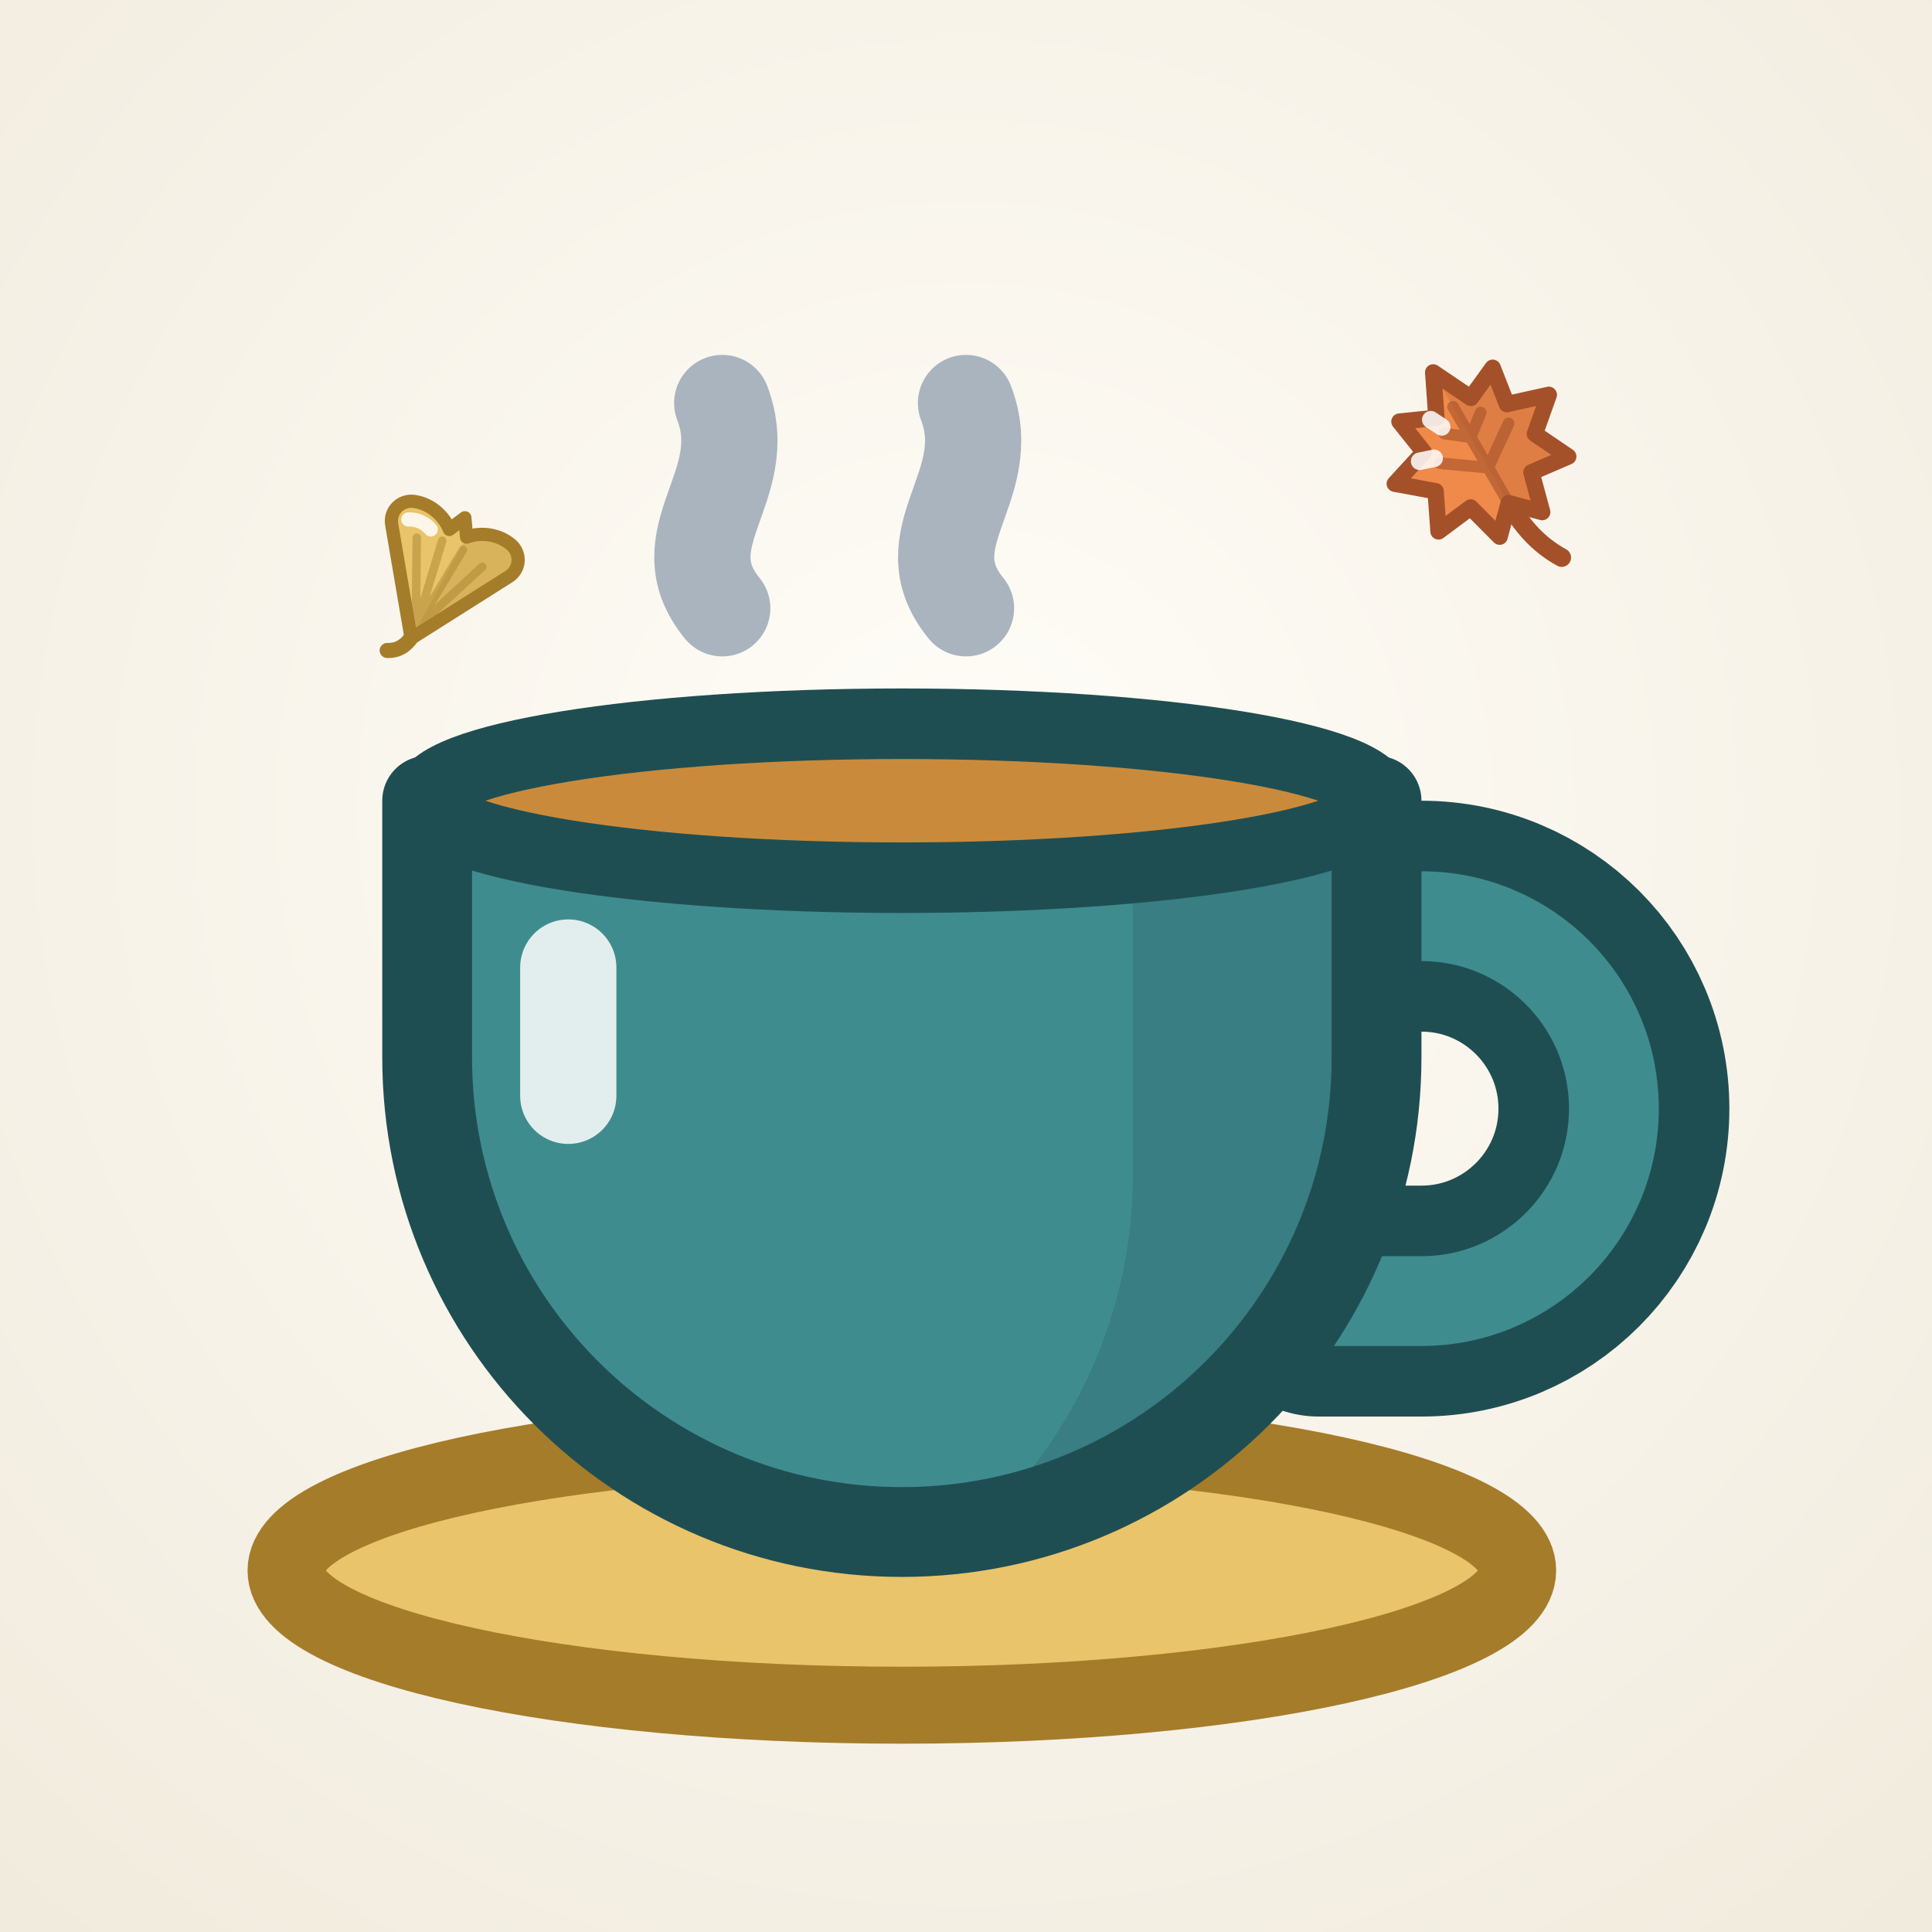
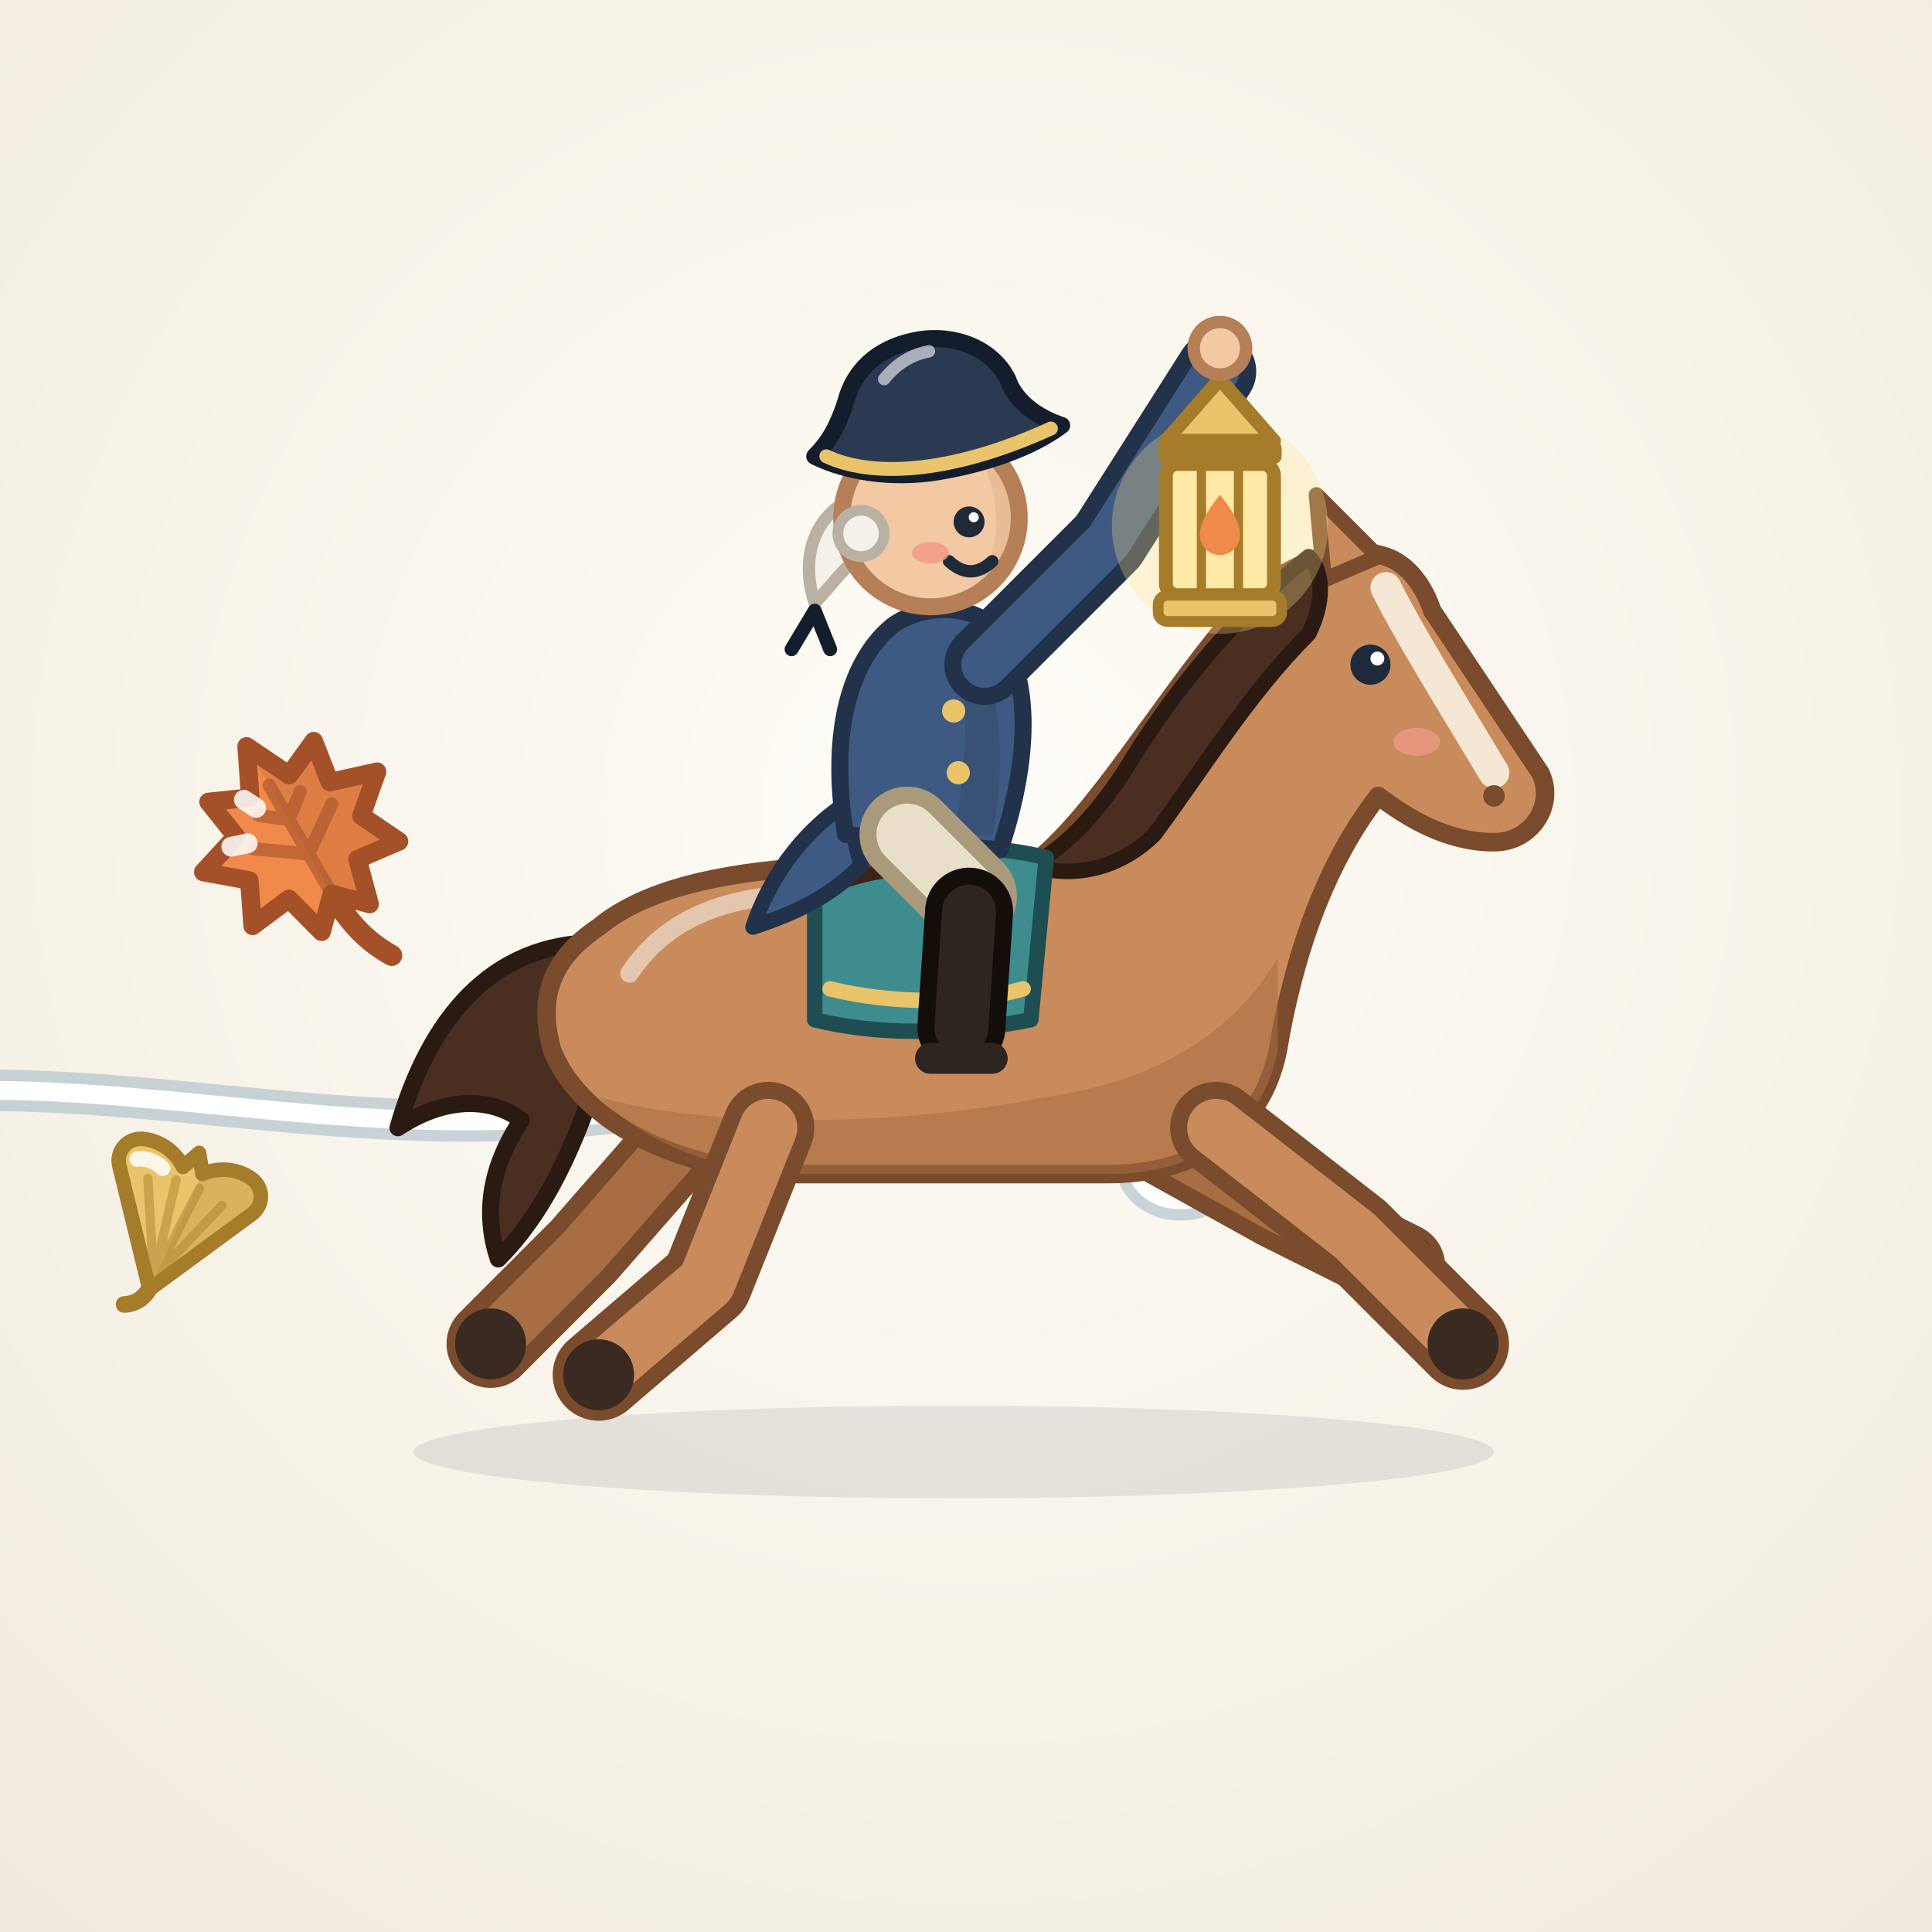
<svg xmlns="http://www.w3.org/2000/svg" width="1024" height="1024" viewBox="0 0 1024 1024">
  <defs>
    <radialGradient id="bg" cx=".5" cy=".42" r=".75">
      <stop offset="0" stop-color="#FFFDF8" />
      <stop offset="1" stop-color="#F1EBDD" />
    </radialGradient>
  </defs>
  <rect width="1024" height="1024" fill="url(#bg)" />
-   <g transform="translate(790 250) rotate(-30) scale(6.2) translate(-12 -12)">
+   <g transform="translate(-60 585) scale(1)">
+     <path d="M-40 0 C 120 -26, 240 30, 420 0 S 640 -40, 700 -6 c 34 18 12 64 -22 56 c -26 -8 -18 -40 12 -34" fill="none" stroke="#A9BBC8" stroke-width="22" stroke-linecap="round" opacity=".6" />
+     <path d="M-40 0 C 120 -26, 240 30, 420 0 S 640 -40, 700 -6 c 34 18 12 64 -22 56 c -26 -8 -18 -40 12 -34" fill="none" stroke="#FFFFFF" stroke-width="10" stroke-linecap="round" />
+   </g>
+   <g transform="translate(165 455) rotate(-30) scale(7) translate(-12 -12)">
    <path d="M12 14.8c0 2.6.4 4.6 1.6 6.6" fill="none" stroke="#A4512A" stroke-width="1.6" stroke-linecap="round" stroke-linejoin="round" />
    <path d="M12 2.2l1.7 3.5 2.9-1.3-.5 3.3 3.5 1.1-2.7 2.3 1.5 3.1-3.4-.4-.9 3.4L12 15.1l-2.1 2.1-.9-3.4-3.4.4 1.5-3.1-2.7-2.3 3.5-1.1-.5-3.3 2.9 1.3z" fill="#F08A4B" stroke="#A4512A" stroke-width="1.4" stroke-linejoin="round" stroke-linecap="round" />
    <path d="M12 2.2l1.7 3.5 2.9-1.3-.5 3.3 3.5 1.1-2.7 2.3 1.5 3.1-3.4-.4-.9 3.4L12 15.1z" fill="#A4512A" opacity="0.22" />
    <path d="M12 5.6v9.2M12 11.6l-3.4-2.4M12 11.6l3.4-2.4M12 8.6l-1.8-1.4M12 8.6l1.8-1.4" fill="none" stroke="#A4512A" stroke-width="1" stroke-linecap="round" stroke-linejoin="round" opacity="0.6" />
    <path d="M8.4 8.6l-1.2-.4" fill="none" stroke="#FFFFFF" stroke-width="1.5" stroke-linecap="round" stroke-linejoin="round" opacity="0.85" />
    <path d="M9.8 5.6l.5 1" fill="none" stroke="#FFFFFF" stroke-width="1.5" stroke-linecap="round" stroke-linejoin="round" opacity="0.85" />
  </g>
-   <g transform="translate(235 300) rotate(24) scale(5.0) translate(-12 -12)">
+   <g transform="translate(95 640) rotate(20) scale(5.5) translate(-12 -12)">
    <path d="M12 20.2c-.2 1.2-.8 2-1.8 2.4" fill="none" stroke="#A57C2A" stroke-width="1.6" stroke-linecap="round" stroke-linejoin="round" />
    <path d="M12 20.4L5.2 10.2c-.8-1.2-.2-2.8 1.2-3.2 1.8-.5 3.6.2 4.6 1.2L12 6.4l1 1.8c1-1 2.8-1.7 4.6-1.2 1.4.4 2 2 1.2 3.2z" fill="#E9C46A" stroke="#A57C2A" stroke-width="1.4" stroke-linejoin="round" stroke-linecap="round" />
    <path d="M12 20.4l6.8-10.2c.8-1.2.2-2.8-1.2-3.2-1.8-.5-3.6.2-4.6 1.2z" fill="#A57C2A" opacity="0.24" />
    <path d="M12 19.2L8.2 10.4M12 19.2l-1.2-9.6M12 19.2l1.2-9.6M12 19.2l3.8-8.8" fill="none" stroke="#A57C2A" stroke-width="0.9" stroke-linecap="round" stroke-linejoin="round" opacity="0.45" />
    <path d="M6.6 9c.8-.4 1.8-.4 2.6 0" fill="none" stroke="#FFFFFF" stroke-width="1.5" stroke-linecap="round" stroke-linejoin="round" opacity="0.85" />
  </g>
-   <g fill="none" transform="translate(104 132) scale(34)">
-     <path d="M8.2 5.6c-.9-1.1.5-1.9 0-3.2M12 5.6c-.9-1.1.5-1.9 0-3.2" stroke="#A9B4BF" stroke-width="1.5" stroke-linecap="round" />
-     <ellipse cx="11" cy="20.6" rx="9.6" ry="2.1" fill="#E9C46A" stroke="#A57C2A" stroke-width="1.2" />
-     <path d="M18.2 10.4h.9a3 3 0 010 6h-1.6" stroke="#1F4E52" stroke-width="3.6" stroke-linecap="round" />
-     <path d="M18.2 10.4h.9a3 3 0 010 6h-1.6" stroke="#3F8C8F" stroke-width="1.4" stroke-linecap="round" />
-     <path d="M3.6 8.6h14.8v4a7.4 7.4 0 01-14.8 0z" fill="#3F8C8F" stroke="#1F4E52" stroke-width="1.4" stroke-linejoin="round" />
-     <path d="M14.6 8.6h3.8v4a7.4 7.4 0 01-6.2 7.3 7.4 7.4 0 002.4-5.5z" fill="#1F4E52" opacity="0.22" />
-     <ellipse cx="11" cy="8.6" rx="7.4" ry="1.2" fill="#C98B3B" stroke="#1F4E52" stroke-width="1.1" />
-     <path d="M5.8 11.2v2" stroke="#FFFFFF" stroke-width="1.5" stroke-linecap="round" opacity="0.85" />
+   <g transform="translate(80.0 172.3) scale(4.0909)">
+     <ellipse cx="104" cy="146" rx="70" ry="6" fill="#1E2A3A" opacity="0.10" />
+     <path d="M70 104L56 120L44 132" fill="none" stroke="#7A4B2C" stroke-width="11.4" stroke-linecap="round" stroke-linejoin="round" />
+     <path d="M70 104L56 120L44 132" fill="none" stroke="#A86E43" stroke-width="7" stroke-linecap="round" stroke-linejoin="round" />
+     <circle cx="44" cy="132" r="4.6" fill="#3A2A22" />
+     <path d="M128 104L146 114L162 122" fill="none" stroke="#7A4B2C" stroke-width="11.4" stroke-linecap="round" stroke-linejoin="round" />
+     <path d="M128 104L146 114L162 122" fill="none" stroke="#A86E43" stroke-width="7" stroke-linecap="round" stroke-linejoin="round" />
+     <circle cx="162" cy="122" r="4.6" fill="#3A2A22" />
+     <path d="M58 80C44 80 36 90 32 104c6-4 12-4 16-1-4 6-5 12-3 18 8-8 12-20 16-34z" fill="#4A2E22" stroke="#2B1A12" stroke-width="2.2" stroke-linejoin="round" stroke-linecap="round" />
+     <path d="M58 78C70 68 98 70 114 70C122 64 130 50 140 38C146 31 154 28 160 30C163 31 165 34 166 37L180 58C182 62 179 67 174 67C168 67 163 64 159 61C152 70 148 82 146 94C144 104 136 110 124 110L84 110C70 110 56 104 52 94C50 87 52 82 58 78Z" fill="#C98B5C" stroke="#7A4B2C" stroke-width="2.4" stroke-linejoin="round" stroke-linecap="round" />
+     <path d="M146 94C144 104 136 110 124 110L84 110C74 110 64 106 58 100C72 104 96 104 116 100C130 98 140 92 146 82Z" fill="#A86E43" opacity="0.55" />
+     <path d="M62 84c4-6 10-9 18-10" fill="none" stroke="#FFFFFF" stroke-width="2.4" stroke-linecap="round" opacity="0.5" />
+     <path d="M160 34c3 6 8 14 14 24" fill="none" stroke="#F6E7D4" stroke-width="4" stroke-linecap="round" />
+     <circle cx="174" cy="61" r="1.4" fill="#7A4B2C" />
+     <path d="M152 33l-1-11 8 8z" fill="#C98B5C" stroke="#7A4B2C" stroke-width="2" stroke-linejoin="round" stroke-linecap="round" />
+     <path d="M150 30C140 38 132 48 126 58C122 64 118 68 114 70C120 72 126 70 130 66C136 58 142 48 150 40C152 36 152 32 150 30Z" fill="#4A2E22" stroke="#2B1A12" stroke-width="2" stroke-linejoin="round" stroke-linecap="round" />
+     <circle cx="158" cy="44" r="2.6" fill="#1E2A3A" />
+     <circle cx="158.9" cy="43.2" r="0.9" fill="#FFFFFF" />
+     <ellipse cx="164" cy="54" rx="3" ry="1.8" fill="#F29A8A" opacity="0.75" />
+     <path d="M80 104L72 124L58 136" fill="none" stroke="#7A4B2C" stroke-width="11.9" stroke-linecap="round" stroke-linejoin="round" />
+     <path d="M80 104L72 124L58 136" fill="none" stroke="#C98B5C" stroke-width="7.5" stroke-linecap="round" stroke-linejoin="round" />
+     <circle cx="58" cy="136" r="4.6" fill="#3A2A22" />
+     <path d="M138 104L156 118L170 132" fill="none" stroke="#7A4B2C" stroke-width="11.9" stroke-linecap="round" stroke-linejoin="round" />
+     <path d="M138 104L156 118L170 132" fill="none" stroke="#C98B5C" stroke-width="7.5" stroke-linecap="round" stroke-linejoin="round" />
+     <circle cx="170" cy="132" r="4.6" fill="#3A2A22" />
+     <path d="M86 70C96 67 108 67 116 69L114 90C104 92 94 92 86 90Z" fill="#3F8C8F" stroke="#1F4E52" stroke-width="2" stroke-linejoin="round" stroke-linecap="round" />
+     <path d="M88 86C96 88 106 88 113 86" fill="none" stroke="#E9C46A" stroke-width="2" stroke-linecap="round" />
+     <path d="M90 70C94 64 104 63 110 66L108 72C102 70 96 70 90 72Z" fill="#6B3F26" stroke="#3E2416" stroke-width="1.8" stroke-linejoin="round" stroke-linecap="round" />
+     <path d="M90 62C84 66 80 72 78 78C84 76 88 74 92 70Z" fill="#3F5A82" stroke="#22324A" stroke-width="2" stroke-linejoin="round" stroke-linecap="round" />
+     <path d="M90 66C88 54 90 44 96 39C100 36 107 36 110 40C114 46 114 56 110 68Z" fill="#3F5A82" stroke="#22324A" stroke-width="2.2" stroke-linejoin="round" stroke-linecap="round" />
+     <path d="M106 40C110 46 111 56 109 66H104C106 56 106 47 104 40Z" fill="#22324A" opacity="0.22" />
+     <circle cx="104" cy="50" r="1.5" fill="#E9C46A" />
+     <circle cx="104.6" cy="58" r="1.5" fill="#E9C46A" />
+     <path d="M98 66L106 74" fill="none" stroke="#A99A7C" stroke-width="12.4" stroke-linecap="round" stroke-linejoin="round" />
+     <path d="M98 66L106 74" fill="none" stroke="#E9DFC9" stroke-width="8" stroke-linecap="round" stroke-linejoin="round" />
+     <path d="M106 76L105 91" fill="none" stroke="#140E0B" stroke-width="11.4" stroke-linecap="round" stroke-linejoin="round" />
+     <path d="M106 76L105 91" fill="none" stroke="#2E2420" stroke-width="7" stroke-linecap="round" stroke-linejoin="round" />
+     <path d="M101 95h8" stroke="#2E2420" stroke-width="4" stroke-linecap="round" />
+     <path d="M92 22C86 24 84 30 86 36C88 34 90 31 92 30Z" fill="#F4F1EA" stroke="#B9B2A4" stroke-width="1.6" stroke-linejoin="round" stroke-linecap="round" />
+     <path d="M86 37l-3 5M86 37l2 5" stroke="#141D2B" stroke-width="1.8" stroke-linecap="round" />
+     <circle cx="101" cy="25" r="11.5" fill="#F2C9A3" stroke="#B57F57" stroke-width="2.2" />
+     <path d="M106 15a11.5 11.5 0 01-1.5 21.5c3.4-3 5-7 5-11s-1.2-7.6-3.5-10.5z" fill="#B57F57" opacity="0.18" />
+     <circle cx="92" cy="27" r="3" fill="#F4F1EA" stroke="#B9B2A4" stroke-width="1.4" />
+     <path d="M86 17C90 19 96 20 102 19C108 18 114 16 118 13C115 12 112 10 111 7C109 3 104 1 99 2C94 3 91 6 90 10C89 13 88 15 86 17Z" fill="#2B3A52" stroke="#141D2B" stroke-width="2.2" stroke-linejoin="round" stroke-linecap="round" />
+     <path d="M87.5 17C93 19.6 103 19.6 116.6 13.4" fill="none" stroke="#E9C46A" stroke-width="1.8" stroke-linecap="round" />
+     <path d="M95 7c1.6-2 3.6-3.2 5.8-3.6" fill="none" stroke="#FFFFFF" stroke-width="1.6" stroke-linecap="round" opacity="0.6" />
+     <circle cx="106" cy="25.5" r="2" fill="#1E2A3A" />
+     <circle cx="106.6" cy="24.9" r="0.65" fill="#FFFFFF" />
+     <path d="M103.4 30.6q2.8 2.6 5.6 0" fill="none" stroke="#1E2A3A" stroke-width="1.6" stroke-linecap="round" />
+     <ellipse cx="101" cy="29.5" rx="2.4" ry="1.4" fill="#F29A8A" opacity="0.85" />
+     <path d="M108 44L124 28L138 6" fill="none" stroke="#22324A" stroke-width="10.4" stroke-linecap="round" stroke-linejoin="round" />
+     <path d="M108 44L124 28L138 6" fill="none" stroke="#3F5A82" stroke-width="6" stroke-linecap="round" stroke-linejoin="round" />
+     <circle cx="138.5" cy="26" r="14" fill="#FFE08A" opacity="0.3" />
+     <circle cx="138.5" cy="3" r="3" fill="none" stroke="#A57C2A" stroke-width="2" />
+     <path d="M131.5 15L138.5 7L145.5 15Z" fill="#E9C46A" stroke="#A57C2A" stroke-width="1.8" stroke-linejoin="round" stroke-linecap="round" />
+     <rect x="130.5" y="15" width="16" height="3" rx="1" fill="#A57C2A" />
+     <rect x="131.5" y="18" width="14" height="17" rx="1.5" fill="#FFE9A6" stroke="#A57C2A" stroke-width="1.8" />
+     <path d="M136.1 18v17M140.9 18v17" stroke="#A57C2A" stroke-width="1.2" />
+     <path d="M138.5 22c1.8 2.2 2.6 3.8 2.6 5.2a2.6 2.6 0 01-5.2 0c0-1.4.8-3 2.6-5.2z" fill="#F08A4B" />
+     <rect x="130.5" y="35" width="16" height="3.4" rx="1.2" fill="#E9C46A" stroke="#A57C2A" stroke-width="1.4" />
+     <circle cx="138.5" cy="3" r="3.4" fill="#F2C9A3" stroke="#B57F57" stroke-width="1.6" />
  </g>
</svg>
